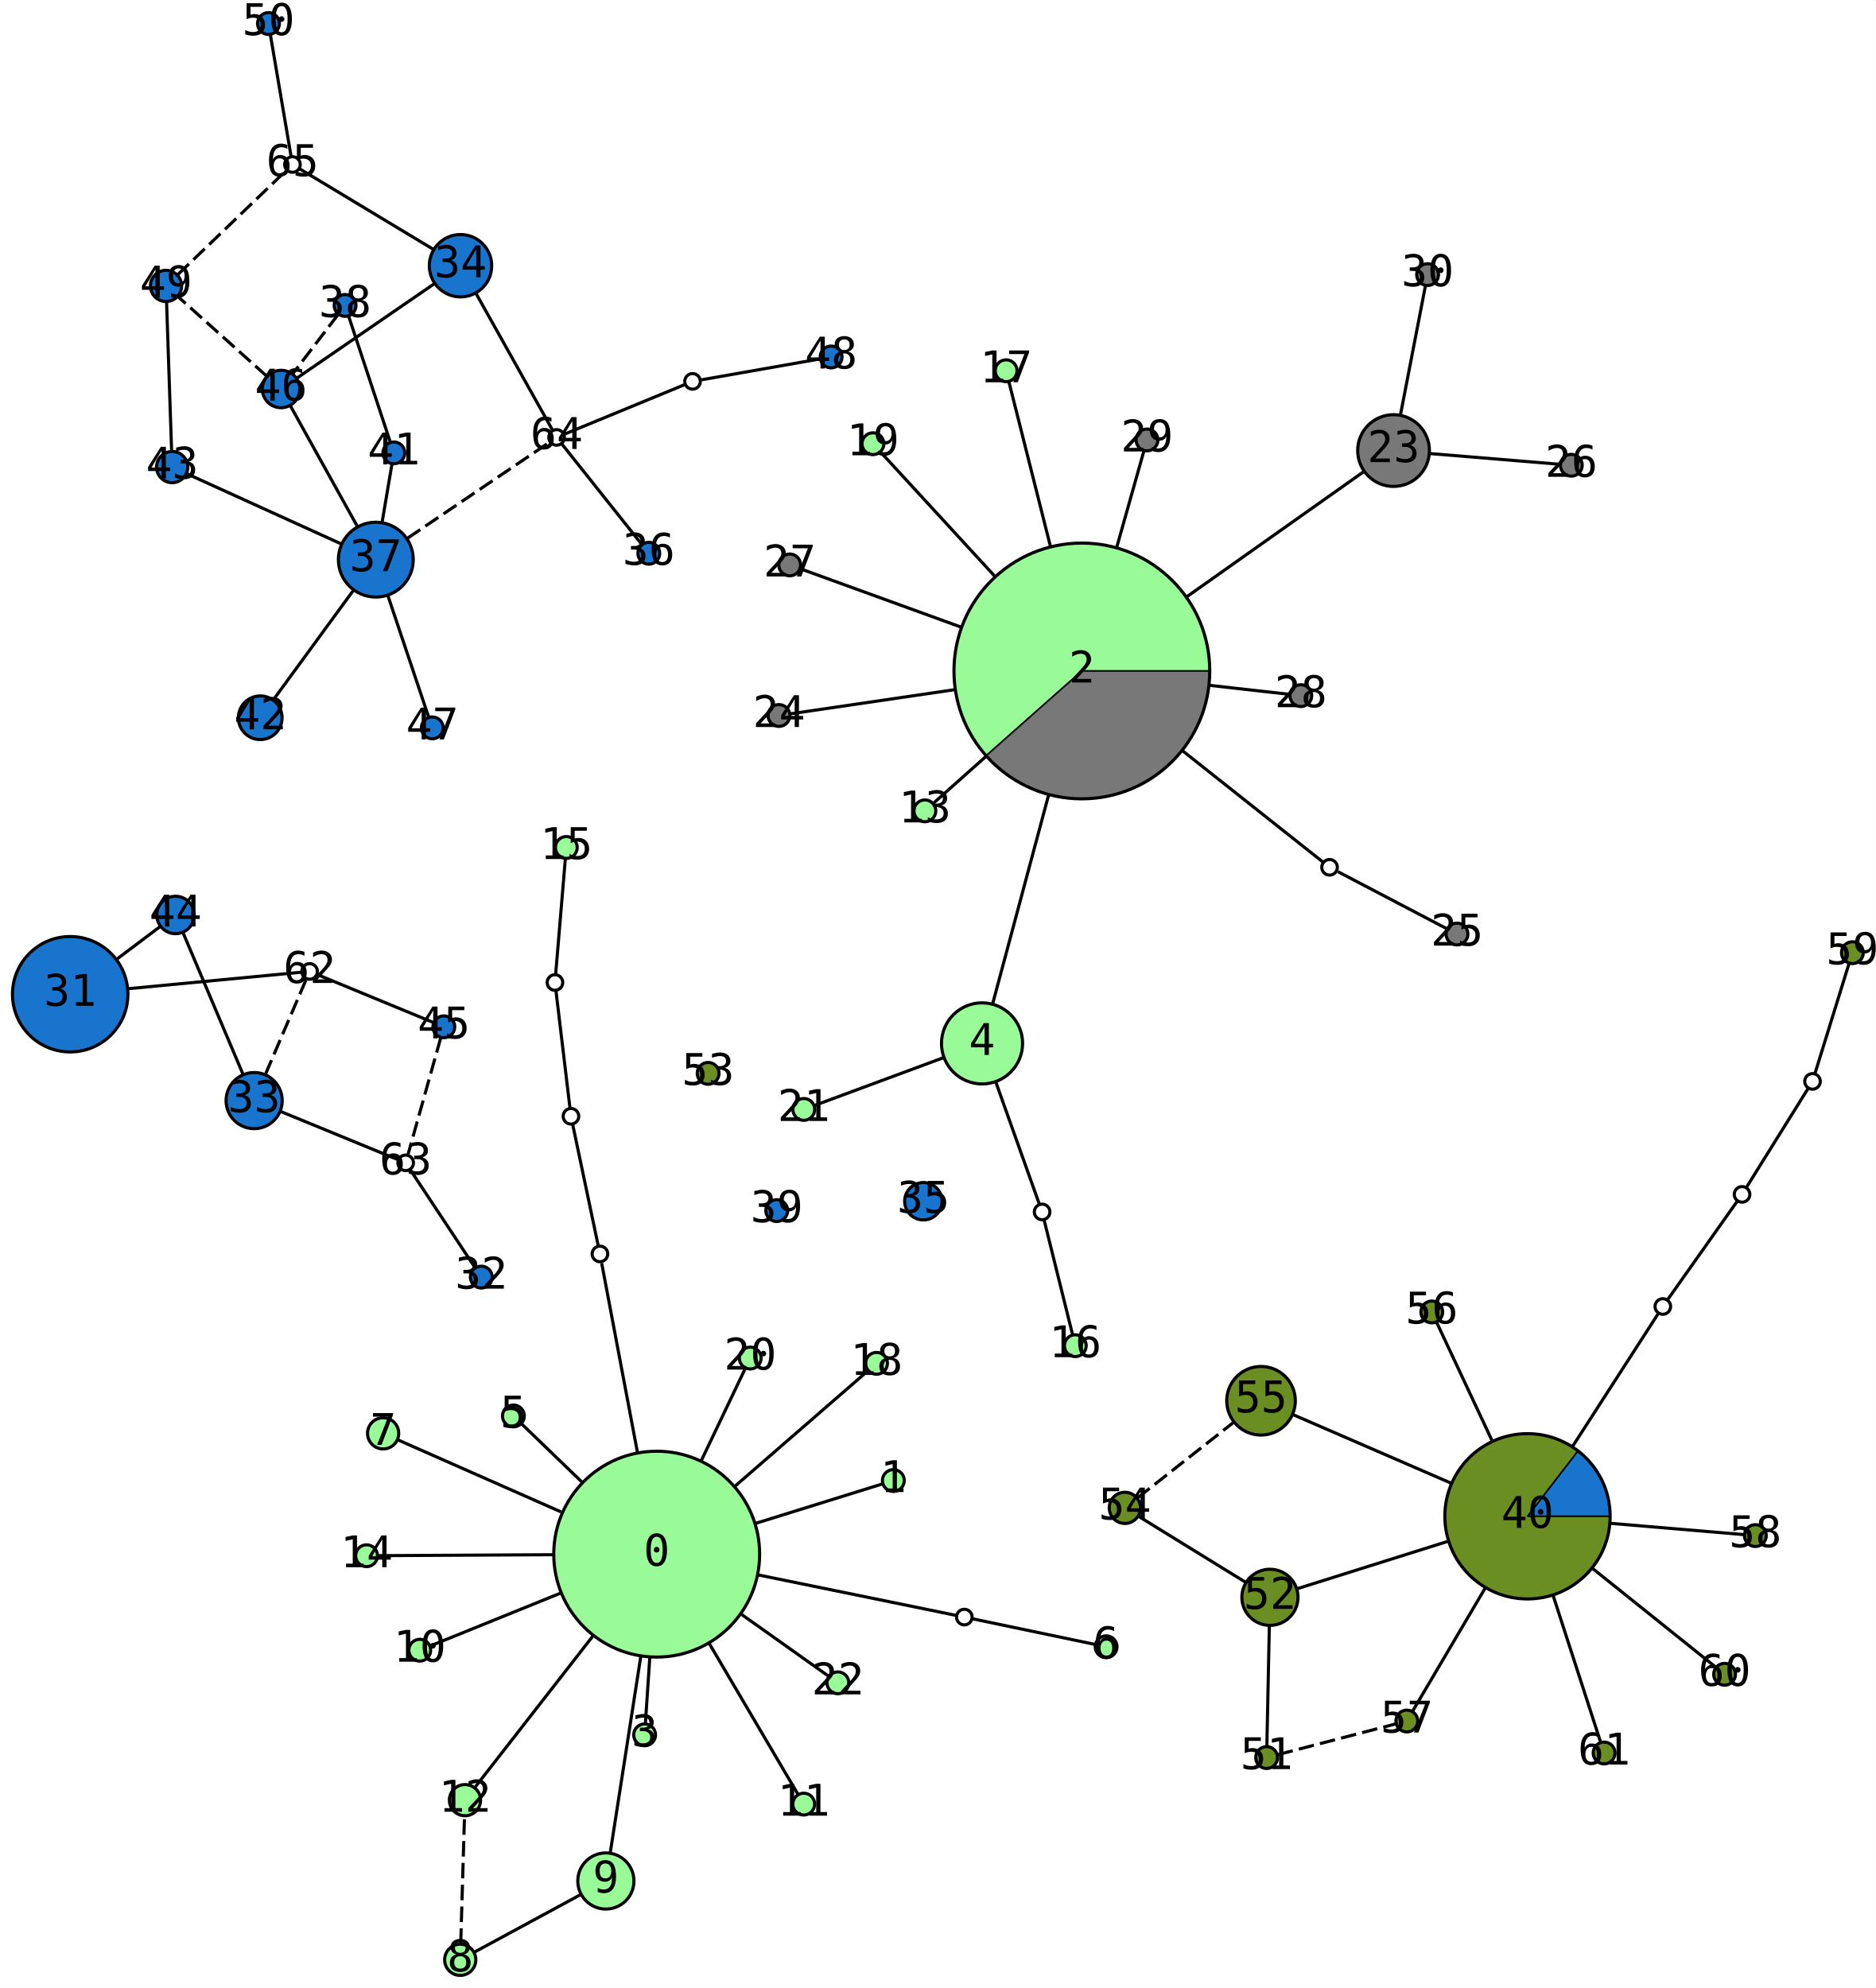
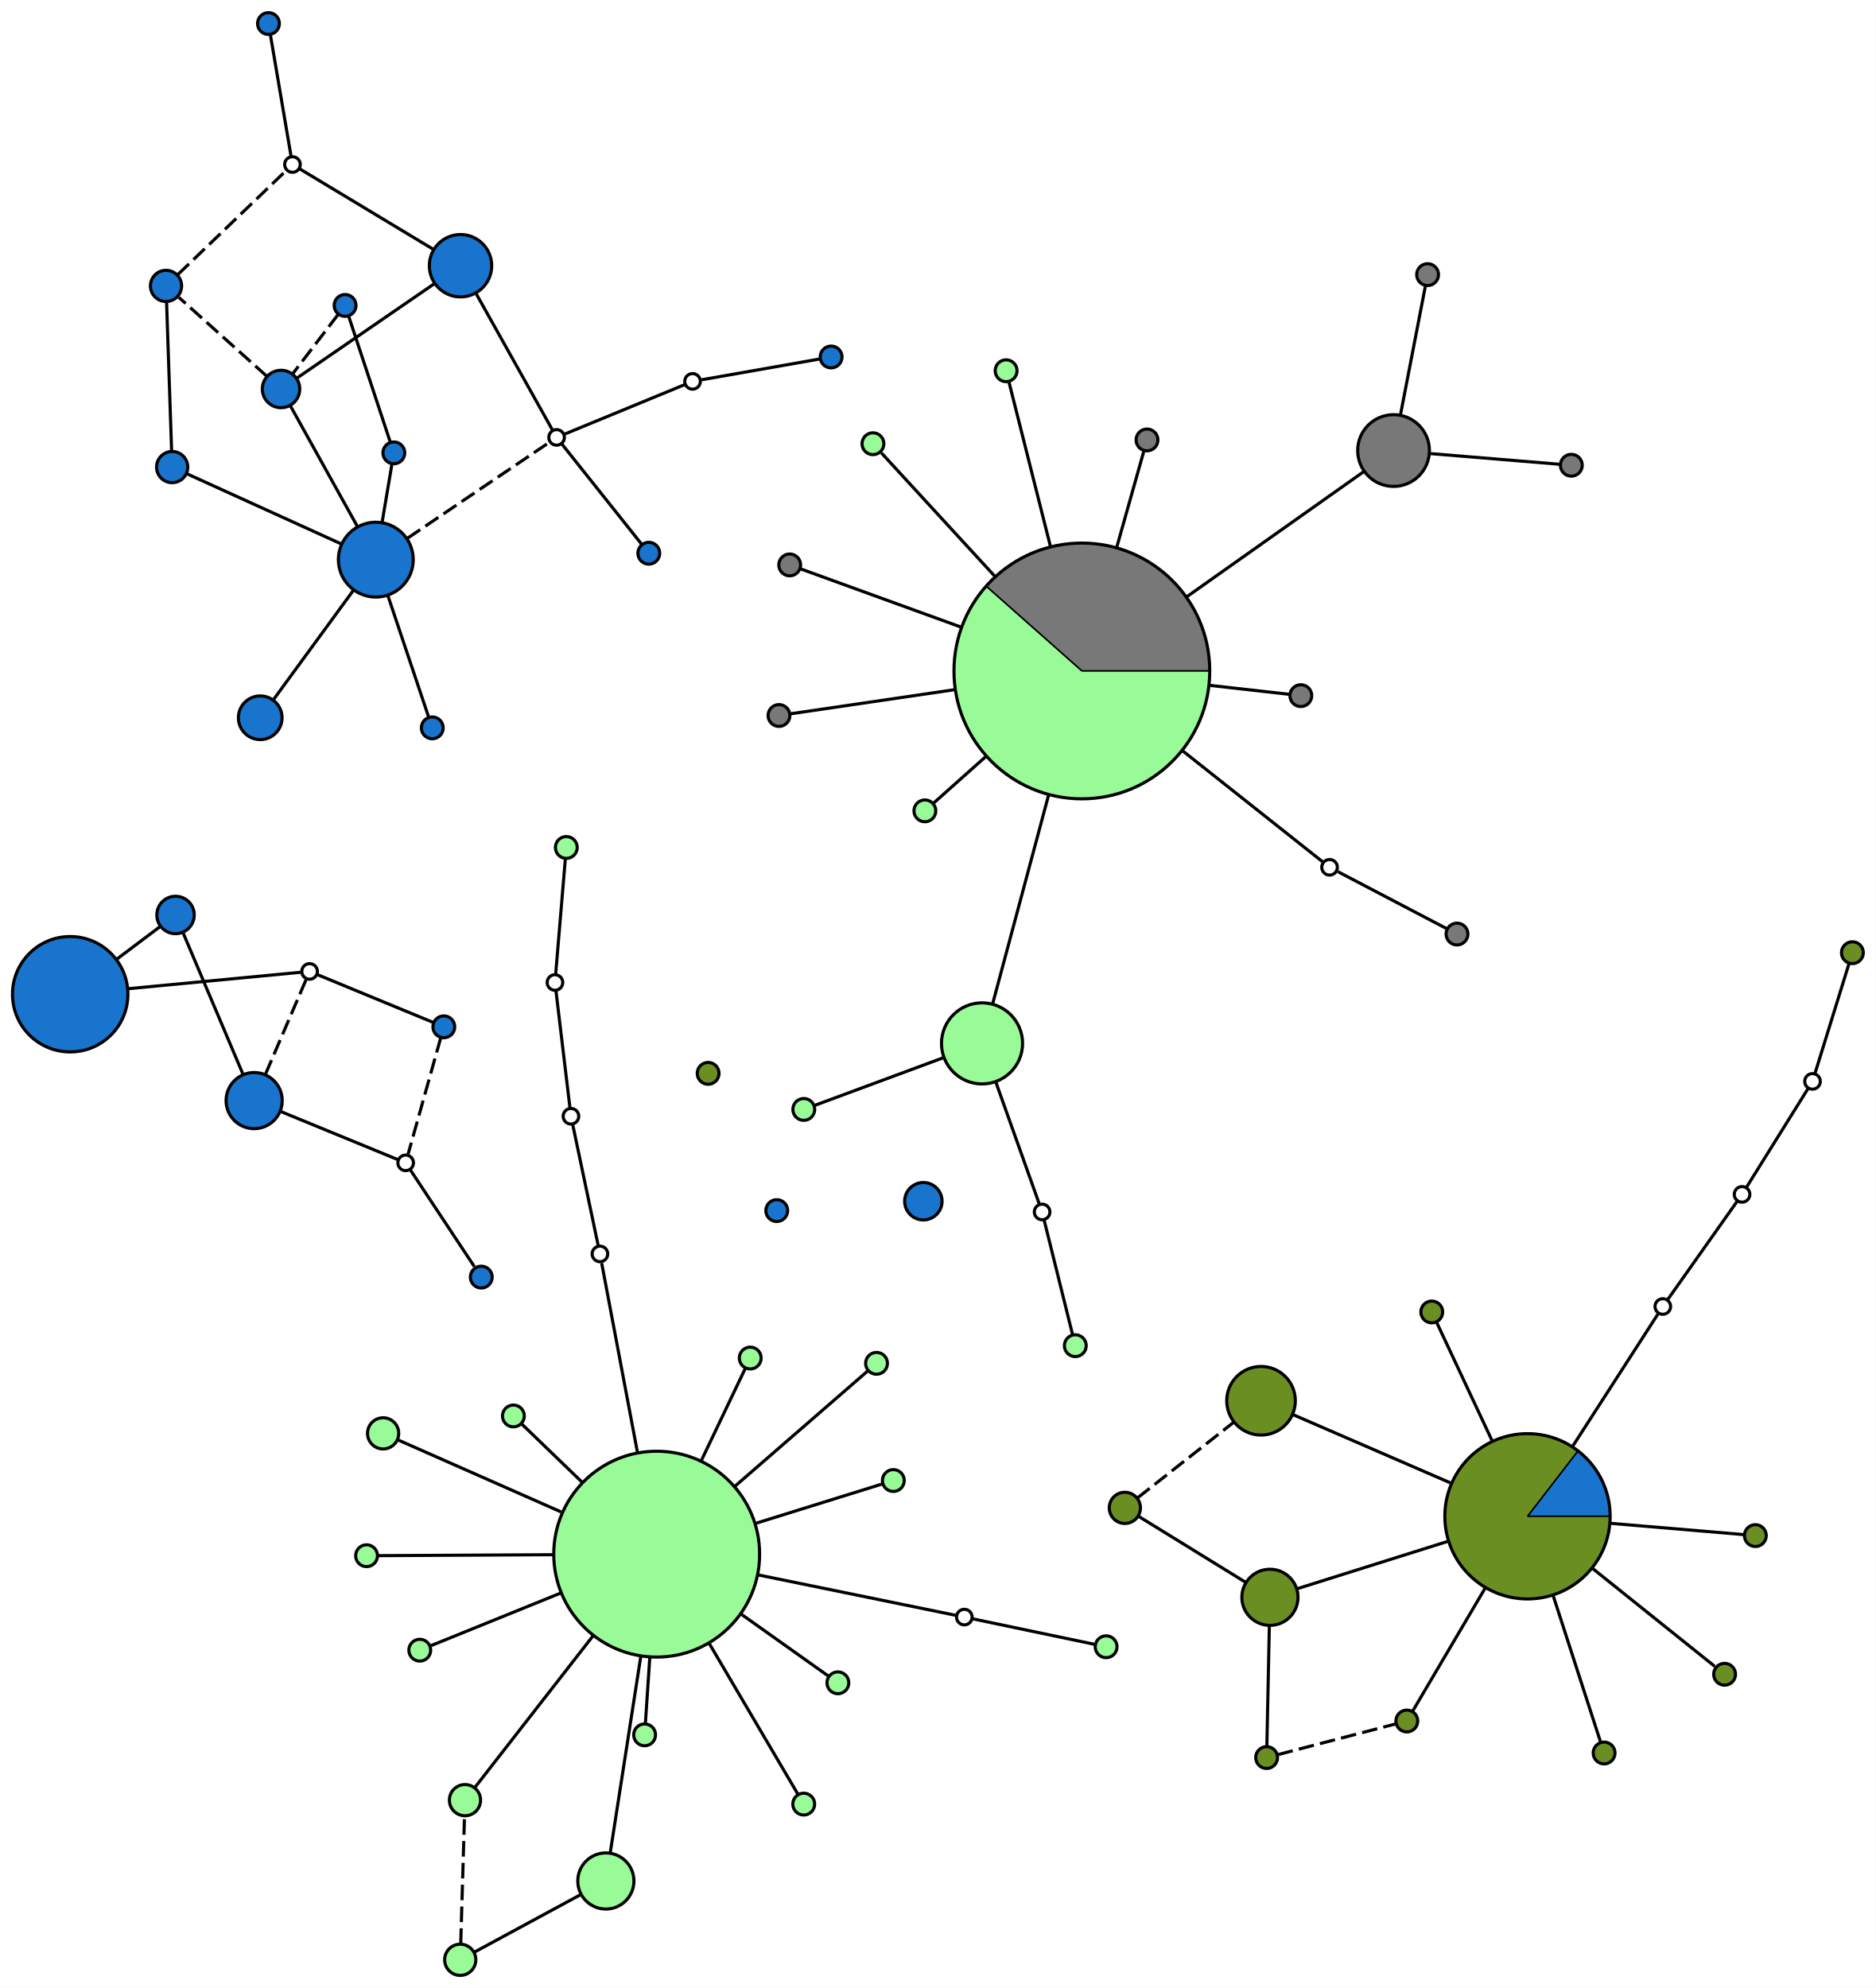
<svg xmlns="http://www.w3.org/2000/svg" width="601pt" height="637pt" viewBox="0.00 0.00 601.36 637.29">
  <g id="graph0" class="graph" transform="scale(1 1) rotate(0) translate(246.02 435.087)">
    <polygon fill="white" stroke="none" points="-246.02,202.204 -246.02,-435.087 355.345,-435.087 355.345,202.204 -246.02,202.204" />
    <g id="node1" class="node">
      <ellipse fill="palegreen" stroke="black" cx="-35.489" cy="63.151" rx="33" ry="33" />
-       <text text-anchor="middle" x="-35.489" y="66.851" font-family="monospace" font-size="14.00">0</text>
    </g>
    <g id="node2" class="node">
      <ellipse fill="palegreen" stroke="black" cx="40.378" cy="39.544" rx="3.5" ry="3.5" />
-       <text text-anchor="middle" x="40.378" y="43.244" font-family="monospace" font-size="14.00">1</text>
    </g>
    <g id="edge1" class="edge">
      <path fill="none" stroke="black" d="M-3.754,53.276C12.163,48.323 29.577,42.905 36.865,40.637" />
    </g>
    <g id="node4" class="node">
      <ellipse fill="palegreen" stroke="black" cx="-39.358" cy="121.086" rx="3.5" ry="3.5" />
-       <text text-anchor="middle" x="-39.358" y="124.786" font-family="monospace" font-size="14.00">3</text>
    </g>
    <g id="edge2" class="edge">
      <path fill="none" stroke="black" d="M-37.695,96.18C-38.265,104.718 -38.803,112.776 -39.105,117.307" />
    </g>
    <g id="node6" class="node">
      <ellipse fill="palegreen" stroke="black" cx="-81.429" cy="18.841" rx="3.5" ry="3.5" />
-       <text text-anchor="middle" x="-81.429" y="22.541" font-family="monospace" font-size="14.00">5</text>
    </g>
    <g id="edge3" class="edge">
      <path fill="none" stroke="black" d="M-59.267,40.217C-67.148,32.615 -74.903,25.136 -78.813,21.365" />
    </g>
    <g id="node8" class="node">
      <ellipse fill="palegreen" stroke="black" cx="-123.195" cy="24.421" rx="5" ry="5" />
-       <text text-anchor="middle" x="-123.195" y="28.121" font-family="monospace" font-size="14.00">7</text>
    </g>
    <g id="edge6" class="edge">
      <path fill="none" stroke="black" d="M-66.164,49.605C-85.528,41.054 -108.671,30.834 -118.456,26.514" />
    </g>
    <g id="node10" class="node">
      <ellipse fill="palegreen" stroke="black" cx="-51.788" cy="167.938" rx="9" ry="9" />
-       <text text-anchor="middle" x="-51.788" y="171.638" font-family="monospace" font-size="14.00">9</text>
    </g>
    <g id="edge7" class="edge">
      <path fill="none" stroke="black" d="M-40.602,96.019C-44,117.866 -48.22,144.999 -50.376,158.86" />
    </g>
    <g id="node11" class="node">
      <ellipse fill="palegreen" stroke="black" cx="-111.445" cy="93.94" rx="3.5" ry="3.5" />
-       <text text-anchor="middle" x="-111.445" y="97.64" font-family="monospace" font-size="14.00">10</text>
    </g>
    <g id="edge8" class="edge">
      <path fill="none" stroke="black" d="M-66.383,75.674C-82.484,82.2 -100.345,89.44 -107.833,92.475" />
    </g>
    <g id="node12" class="node">
      <ellipse fill="palegreen" stroke="black" cx="11.649" cy="143.286" rx="3.5" ry="3.5" />
-       <text text-anchor="middle" x="11.649" y="146.986" font-family="monospace" font-size="14.00">11</text>
    </g>
    <g id="edge9" class="edge">
      <path fill="none" stroke="black" d="M-18.737,91.629C-7.941,109.984 4.944,131.888 9.733,140.03" />
    </g>
    <g id="node13" class="node">
      <ellipse fill="palegreen" stroke="black" cx="-96.951" cy="142.024" rx="5" ry="5" />
-       <text text-anchor="middle" x="-96.951" y="145.724" font-family="monospace" font-size="14.00">12</text>
    </g>
    <g id="edge10" class="edge">
      <path fill="none" stroke="black" d="M-55.955,89.415C-69.784,107.161 -86.746,128.927 -93.721,137.879" />
    </g>
    <g id="node15" class="node">
      <ellipse fill="palegreen" stroke="black" cx="-128.5" cy="63.652" rx="3.5" ry="3.5" />
-       <text text-anchor="middle" x="-128.5" y="67.352" font-family="monospace" font-size="14.00">14</text>
    </g>
    <g id="edge11" class="edge">
      <path fill="none" stroke="black" d="M-68.543,63.329C-90.055,63.445 -115.77,63.583 -124.993,63.633" />
    </g>
    <g id="node19" class="node">
      <ellipse fill="palegreen" stroke="black" cx="34.99" cy="1.971" rx="3.5" ry="3.5" />
-       <text text-anchor="middle" x="34.99" y="5.671" font-family="monospace" font-size="14.00">18</text>
    </g>
    <g id="edge16" class="edge">
      <path fill="none" stroke="black" d="M-10.442,41.409C5.701,27.396 24.966,10.673 32.126,4.457" />
    </g>
    <g id="node21" class="node">
      <ellipse fill="palegreen" stroke="black" cx="-5.501" cy="0.274" rx="3.5" ry="3.5" />
-       <text text-anchor="middle" x="-5.501" y="3.974" font-family="monospace" font-size="14.00">20</text>
    </g>
    <g id="edge17" class="edge">
      <path fill="none" stroke="black" d="M-21.198,33.186C-15.525,21.293 -9.719,9.118 -7.034,3.489" />
    </g>
    <g id="node23" class="node">
      <ellipse fill="palegreen" stroke="black" cx="22.598" cy="104.4" rx="3.5" ry="3.5" />
-       <text text-anchor="middle" x="22.598" y="108.1" font-family="monospace" font-size="14.00">22</text>
    </g>
    <g id="edge18" class="edge">
      <path fill="none" stroke="black" d="M-8.486,82.326C2.654,90.237 14.196,98.433 19.541,102.229" />
    </g>
    <g id="node67" class="node">
      <ellipse fill="white" stroke="black" cx="63.137" cy="83.327" rx="2.5" ry="2.5" />
    </g>
    <g id="edge4" class="edge">
      <path fill="none" stroke="black" d="M-2.922,69.813C21.317,74.772 51.681,80.983 60.578,82.803" />
    </g>
    <g id="node68" class="node">
      <ellipse fill="white" stroke="black" cx="-53.682" cy="-33.107" rx="2.5" ry="2.5" />
    </g>
    <g id="edge12" class="edge">
      <path fill="none" stroke="black" d="M-41.648,30.562C-46.019,7.437 -51.403,-21.051 -53.125,-30.161" />
    </g>
    <g id="node3" class="node">
-       <path fill="palegreen" stroke="black" stroke-width="0.5" d="M100.817,-220.015C100.817,-220.015 141.817,-220.015 141.817,-220.015 141.817,-221.666 141.718,-223.317 141.518,-224.957 141.319,-226.596 141.021,-228.223 140.626,-229.826 140.231,-231.43 139.739,-233.009 139.153,-234.553 138.567,-236.098 137.889,-237.606 137.121,-239.068 136.353,-240.531 135.498,-241.946 134.56,-243.305 133.621,-244.665 132.602,-245.966 131.506,-247.203 130.411,-248.439 129.242,-249.608 128.005,-250.703 126.769,-251.799 125.467,-252.819 124.108,-253.757 122.749,-254.695 121.334,-255.551 119.871,-256.318 118.408,-257.086 116.901,-257.764 115.356,-258.35 113.812,-258.936 112.233,-259.428 110.629,-259.823 109.025,-260.218 107.399,-260.516 105.759,-260.716 104.12,-260.915 102.469,-261.015 100.817,-261.015 99.165,-261.015 97.515,-260.915 95.875,-260.716 94.236,-260.516 92.609,-260.218 91.005,-259.823 89.402,-259.428 87.823,-258.936 86.278,-258.35 84.734,-257.764 83.226,-257.086 81.764,-256.318 80.301,-255.551 78.886,-254.695 77.527,-253.757 76.167,-252.819 74.866,-251.799 73.629,-250.703 72.393,-249.608 71.224,-248.439 70.128,-247.203 69.033,-245.966 68.013,-244.665 67.075,-243.305 66.137,-241.946 65.281,-240.531 64.514,-239.068 63.746,-237.606 63.067,-236.098 62.482,-234.553 61.896,-233.009 61.404,-231.43 61.009,-229.826 60.613,-228.223 60.315,-226.596 60.116,-224.957 59.917,-223.317 59.817,-221.666 59.817,-220.015 59.817,-218.363 59.917,-216.712 60.116,-215.073 60.315,-213.433 60.613,-211.806 61.009,-210.203 61.404,-208.599 61.896,-207.02 62.482,-205.476 63.067,-203.931 63.746,-202.424 64.514,-200.961 65.281,-199.498 66.137,-198.083 67.075,-196.724 68.013,-195.364 69.033,-194.063 70.128,-192.827 70.128,-192.827 100.817,-220.015 100.817,-220.015" />
-       <path fill="#787878" stroke="black" stroke-width="0.5" d="M100.817,-220.015C100.817,-220.015 70.128,-192.827 70.128,-192.827 70.813,-192.054 71.526,-191.307 72.267,-190.589 73.008,-189.87 73.776,-189.179 74.569,-188.518 75.362,-187.858 76.179,-187.227 77.02,-186.628 77.86,-186.029 78.723,-185.462 79.606,-184.928 80.49,-184.393 81.393,-183.893 82.314,-183.427 83.235,-182.961 84.174,-182.53 85.127,-182.135 86.081,-181.74 87.049,-181.382 88.03,-181.06 89.011,-180.738 90.003,-180.453 91.005,-180.206 92.008,-179.959 93.019,-179.75 94.037,-179.579 95.055,-179.408 96.079,-179.276 97.107,-179.183 98.135,-179.089 99.166,-179.035 100.198,-179.019 101.23,-179.004 102.263,-179.027 103.293,-179.089 104.323,-179.152 105.351,-179.253 106.374,-179.393 107.396,-179.533 108.413,-179.711 109.422,-179.928 110.432,-180.144 111.432,-180.399 112.422,-180.691 113.412,-180.983 114.391,-181.313 115.356,-181.679 116.321,-182.045 117.272,-182.447 118.207,-182.885 119.142,-183.323 120.06,-183.796 120.959,-184.303 121.858,-184.81 122.737,-185.351 123.596,-185.924 124.454,-186.498 125.29,-187.103 126.103,-187.74 126.915,-188.377 127.704,-189.044 128.466,-189.74 129.228,-190.436 129.964,-191.16 130.671,-191.912 131.379,-192.664 132.058,-193.442 132.706,-194.244 133.355,-195.047 133.973,-195.874 134.56,-196.724 135.146,-197.573 135.7,-198.445 136.221,-199.336 136.741,-200.227 137.228,-201.138 137.68,-202.066 138.132,-202.994 138.548,-203.939 138.929,-204.898 139.31,-205.858 139.654,-206.831 139.961,-207.817 140.268,-208.802 140.538,-209.799 140.77,-210.805 141.001,-211.811 141.195,-212.825 141.351,-213.845 141.506,-214.866 141.623,-215.892 141.7,-216.921 141.778,-217.95 141.817,-218.982 141.817,-220.015 141.817,-220.015 100.817,-220.015 100.817,-220.015" />
+       <path fill="#787878" stroke="black" stroke-width="0.5" d="M100.817,-220.015C100.817,-220.015 141.817,-220.015 141.817,-220.015 141.817,-221.047 141.778,-222.079 141.7,-223.108 141.623,-224.137 141.506,-225.163 141.351,-226.184 141.195,-227.204 141.001,-228.218 140.77,-229.224 140.538,-230.23 140.268,-231.227 139.961,-232.212 139.654,-233.198 139.31,-234.171 138.929,-235.131 138.548,-236.09 138.132,-237.035 137.68,-237.963 137.228,-238.891 136.741,-239.802 136.221,-240.693 135.7,-241.584 135.146,-242.456 134.56,-243.305 133.973,-244.155 133.355,-244.982 132.706,-245.785 132.058,-246.587 131.379,-247.365 130.671,-248.117 129.964,-248.869 129.228,-249.593 128.466,-250.289 127.704,-250.985 126.915,-251.652 126.103,-252.289 125.29,-252.926 124.454,-253.531 123.596,-254.105 122.737,-254.678 121.858,-255.219 120.959,-255.726 120.06,-256.233 119.142,-256.706 118.207,-257.144 117.272,-257.582 116.321,-257.984 115.356,-258.35 114.391,-258.716 113.412,-259.046 112.422,-259.338 111.432,-259.63 110.432,-259.885 109.422,-260.101 108.413,-260.318 107.396,-260.496 106.374,-260.636 105.351,-260.776 104.323,-260.877 103.293,-260.94 102.263,-261.002 101.23,-261.025 100.198,-261.01 99.166,-260.994 98.135,-260.94 97.107,-260.846 96.079,-260.753 95.055,-260.621 94.037,-260.45 93.019,-260.279 92.008,-260.07 91.005,-259.823 90.003,-259.576 89.011,-259.291 88.03,-258.969 87.049,-258.647 86.081,-258.289 85.127,-257.894 84.174,-257.499 83.235,-257.068 82.314,-256.602 81.393,-256.136 80.49,-255.636 79.606,-255.102 78.723,-254.568 77.86,-254 77.02,-253.401 76.179,-252.802 75.362,-252.171 74.569,-251.511 73.776,-250.85 73.008,-250.159 72.267,-249.44 71.526,-248.722 70.813,-247.975 70.128,-247.203 70.128,-247.203 100.817,-220.015 100.817,-220.015" />
+       <path fill="palegreen" stroke="black" stroke-width="0.5" d="M100.817,-220.015C100.817,-220.015 70.128,-247.203 70.128,-247.203 69.033,-245.966 68.013,-244.665 67.075,-243.305 66.137,-241.946 65.281,-240.531 64.514,-239.068 63.746,-237.606 63.067,-236.098 62.482,-234.553 61.896,-233.009 61.404,-231.43 61.009,-229.826 60.613,-228.223 60.315,-226.596 60.116,-224.957 59.917,-223.317 59.817,-221.666 59.817,-220.015 59.817,-218.363 59.917,-216.712 60.116,-215.073 60.315,-213.433 60.613,-211.806 61.009,-210.203 61.404,-208.599 61.896,-207.02 62.482,-205.476 63.067,-203.931 63.746,-202.424 64.514,-200.961 65.281,-199.498 66.137,-198.083 67.075,-196.724 68.013,-195.364 69.033,-194.063 70.128,-192.827 71.224,-191.59 72.393,-190.421 73.629,-189.326 74.866,-188.23 76.167,-187.211 77.527,-186.272 78.886,-185.334 80.301,-184.478 81.764,-183.711 83.226,-182.943 84.734,-182.265 86.279,-181.679 87.823,-181.093 89.402,-180.601 91.005,-180.206 92.609,-179.811 94.236,-179.513 95.875,-179.313 97.515,-179.114 99.165,-179.015 100.817,-179.015 102.469,-179.015 104.12,-179.114 105.759,-179.313 107.399,-179.513 109.025,-179.811 110.629,-180.206 112.233,-180.601 113.812,-181.093 115.356,-181.679 116.901,-182.265 118.408,-182.943 119.871,-183.711 121.334,-184.478 122.749,-185.334 124.108,-186.272 125.467,-187.211 126.769,-188.23 128.005,-189.326 129.242,-190.421 130.411,-191.59 131.506,-192.827 132.602,-194.063 133.621,-195.364 134.56,-196.724 135.498,-198.083 136.353,-199.498 137.121,-200.961 137.889,-202.424 138.567,-203.931 139.153,-205.476 139.739,-207.02 140.231,-208.599 140.626,-210.203 141.021,-211.806 141.319,-213.433 141.518,-215.073 141.718,-216.712 141.817,-218.363 141.817,-220.015 141.817,-220.015 100.817,-220.015 100.817,-220.015" />
      <ellipse fill="none" stroke="black" cx="100.817" cy="-220.015" rx="41" ry="41" />
-       <text text-anchor="middle" x="100.817" y="-216.315" font-family="monospace" font-size="14.00">2</text>
    </g>
    <g id="node5" class="node">
      <ellipse fill="palegreen" stroke="black" cx="68.816" cy="-100.608" rx="13" ry="13" />
-       <text text-anchor="middle" x="68.816" y="-96.908" font-family="monospace" font-size="14.00">4</text>
    </g>
    <g id="edge19" class="edge">
      <path fill="none" stroke="black" d="M90.161,-180.254C83.907,-156.916 76.421,-128.985 72.182,-113.168" />
    </g>
    <g id="node14" class="node">
      <ellipse fill="palegreen" stroke="black" cx="50.49" cy="-175.163" rx="3.5" ry="3.5" />
-       <text text-anchor="middle" x="50.49" y="-171.463" font-family="monospace" font-size="14.00">13</text>
    </g>
    <g id="edge20" class="edge">
      <path fill="none" stroke="black" d="M70.092,-192.632C63.216,-186.504 56.923,-180.896 53.409,-177.764" />
    </g>
    <g id="node18" class="node">
      <ellipse fill="palegreen" stroke="black" cx="76.535" cy="-316.264" rx="3.5" ry="3.5" />
-       <text text-anchor="middle" x="76.535" y="-312.564" font-family="monospace" font-size="14.00">17</text>
    </g>
    <g id="edge21" class="edge">
      <path fill="none" stroke="black" d="M90.73,-259.997C85.414,-281.07 79.556,-304.288 77.396,-312.851" />
    </g>
    <g id="node20" class="node">
      <ellipse fill="palegreen" stroke="black" cx="33.841" cy="-292.868" rx="3.5" ry="3.5" />
-       <text text-anchor="middle" x="33.841" y="-289.168" font-family="monospace" font-size="14.00">19</text>
    </g>
    <g id="edge22" class="edge">
      <path fill="none" stroke="black" d="M72.802,-250.489C58.463,-266.085 42.749,-283.178 36.56,-289.91" />
    </g>
    <g id="node24" class="node">
      <ellipse fill="#787878" stroke="black" cx="200.744" cy="-290.679" rx="11.5" ry="11.5" />
-       <text text-anchor="middle" x="200.744" y="-286.979" font-family="monospace" font-size="14.00">23</text>
    </g>
    <g id="edge23" class="edge">
      <path fill="none" stroke="black" d="M134.37,-243.741C154.327,-257.855 178.216,-274.747 191.197,-283.927" />
    </g>
    <g id="node25" class="node">
      <ellipse fill="#787878" stroke="black" cx="3.716" cy="-205.735" rx="3.5" ry="3.5" />
-       <text text-anchor="middle" x="3.716" y="-202.035" font-family="monospace" font-size="14.00">24</text>
    </g>
    <g id="edge24" class="edge">
      <path fill="none" stroke="black" d="M60.2,-214.041C39.205,-210.954 16.175,-207.567 7.393,-206.275" />
    </g>
    <g id="node28" class="node">
      <ellipse fill="#787878" stroke="black" cx="7.153" cy="-254.012" rx="3.5" ry="3.5" />
-       <text text-anchor="middle" x="7.153" y="-250.312" font-family="monospace" font-size="14.00">27</text>
    </g>
    <g id="edge27" class="edge">
      <path fill="none" stroke="black" d="M62.18,-234.039C41.62,-241.502 18.885,-249.754 10.497,-252.799" />
    </g>
    <g id="node29" class="node">
      <ellipse fill="#787878" stroke="black" cx="171.02" cy="-212.101" rx="3.5" ry="3.5" />
-       <text text-anchor="middle" x="171.02" y="-208.401" font-family="monospace" font-size="14.00">28</text>
    </g>
    <g id="edge28" class="edge">
      <path fill="none" stroke="black" d="M141.654,-215.411C152.272,-214.215 162.17,-213.099 167.32,-212.518" />
    </g>
    <g id="node30" class="node">
      <ellipse fill="#787878" stroke="black" cx="121.7" cy="-294.083" rx="3.5" ry="3.5" />
-       <text text-anchor="middle" x="121.7" y="-290.383" font-family="monospace" font-size="14.00">29</text>
    </g>
    <g id="edge29" class="edge">
      <path fill="none" stroke="black" d="M111.992,-259.651C115.561,-272.308 119.014,-284.558 120.675,-290.447" />
    </g>
    <g id="node71" class="node">
      <ellipse fill="white" stroke="black" cx="180.231" cy="-157.063" rx="2.5" ry="2.5" />
    </g>
    <g id="edge25" class="edge">
      <path fill="none" stroke="black" d="M133.118,-194.41C151.325,-179.977 171.686,-163.837 178.147,-158.715" />
    </g>
    <g id="node22" class="node">
      <ellipse fill="palegreen" stroke="black" cx="11.669" cy="-79.436" rx="3.5" ry="3.5" />
-       <text text-anchor="middle" x="11.669" y="-75.736" font-family="monospace" font-size="14.00">21</text>
    </g>
    <g id="edge32" class="edge">
      <path fill="none" stroke="black" d="M56.416,-96.014C43.285,-91.149 23.36,-83.767 15.271,-80.77" />
    </g>
    <g id="node72" class="node">
      <ellipse fill="white" stroke="black" cx="88.075" cy="-46.566" rx="2.5" ry="2.5" />
    </g>
    <g id="edge30" class="edge">
      <path fill="none" stroke="black" d="M73.186,-88.345C77.803,-75.39 84.747,-55.906 87.188,-49.055" />
    </g>
    <g id="node7" class="node">
      <ellipse fill="palegreen" stroke="black" cx="108.598" cy="92.841" rx="3.5" ry="3.5" />
-       <text text-anchor="middle" x="108.598" y="96.541" font-family="monospace" font-size="14.00">6</text>
    </g>
    <g id="node9" class="node">
      <ellipse fill="palegreen" stroke="black" cx="-98.47" cy="193.204" rx="5" ry="5" />
-       <text text-anchor="middle" x="-98.47" y="196.904" font-family="monospace" font-size="14.00">8</text>
    </g>
    <g id="edge33" class="edge">
      <path fill="none" stroke="black" d="M-93.824,190.689C-85.89,186.395 -69.642,177.601 -59.833,172.292" />
    </g>
    <g id="edge69" class="edge">
      <path fill="none" stroke="black" stroke-dasharray="5,2" d="M-98.319,188.109C-98.028,178.299 -97.393,156.892 -97.102,147.098" />
    </g>
    <g id="node16" class="node">
      <ellipse fill="palegreen" stroke="black" cx="-64.465" cy="-163.422" rx="3.5" ry="3.5" />
-       <text text-anchor="middle" x="-64.465" y="-159.722" font-family="monospace" font-size="14.00">15</text>
    </g>
    <g id="node17" class="node">
      <ellipse fill="palegreen" stroke="black" cx="98.715" cy="-3.69" rx="3.5" ry="3.5" />
-       <text text-anchor="middle" x="98.715" y="0.01" font-family="monospace" font-size="14.00">16</text>
    </g>
    <g id="node27" class="node">
      <ellipse fill="#787878" stroke="black" cx="257.735" cy="-285.969" rx="3.5" ry="3.5" />
-       <text text-anchor="middle" x="257.735" y="-282.269" font-family="monospace" font-size="14.00">26</text>
    </g>
    <g id="edge34" class="edge">
      <path fill="none" stroke="black" d="M212.277,-289.725C225.287,-288.65 245.714,-286.962 254.029,-286.275" />
    </g>
    <g id="node31" class="node">
      <ellipse fill="#787878" stroke="black" cx="211.66" cy="-347.084" rx="3.5" ry="3.5" />
-       <text text-anchor="middle" x="211.66" y="-343.384" font-family="monospace" font-size="14.00">30</text>
    </g>
    <g id="edge35" class="edge">
      <path fill="none" stroke="black" d="M202.953,-302.093C205.445,-314.969 209.358,-335.187 210.95,-343.415" />
    </g>
    <g id="node26" class="node">
      <ellipse fill="#787878" stroke="black" cx="221.081" cy="-135.665" rx="3.5" ry="3.5" />
-       <text text-anchor="middle" x="221.081" y="-131.965" font-family="monospace" font-size="14.00">25</text>
    </g>
    <g id="node32" class="node">
      <ellipse fill="#1874cd" stroke="black" cx="-223.52" cy="-116.368" rx="18.5" ry="18.5" />
-       <text text-anchor="middle" x="-223.52" y="-112.668" font-family="monospace" font-size="14.00">31</text>
    </g>
    <g id="node45" class="node">
      <ellipse fill="#1874cd" stroke="black" cx="-189.747" cy="-141.778" rx="6" ry="6" />
-       <text text-anchor="middle" x="-189.747" y="-138.078" font-family="monospace" font-size="14.00">44</text>
    </g>
    <g id="edge36" class="edge">
      <path fill="none" stroke="black" d="M-208.608,-127.587C-203.661,-131.31 -198.483,-135.205 -194.808,-137.97" />
    </g>
    <g id="node63" class="node">
      <ellipse fill="white" stroke="black" cx="-146.767" cy="-123.682" rx="2.5" ry="2.5" />
-       <text text-anchor="middle" x="-146.767" y="-119.982" font-family="monospace" font-size="14.00">62</text>
    </g>
    <g id="edge37" class="edge">
      <path fill="none" stroke="black" d="M-204.94,-118.138C-186.129,-119.931 -158.579,-122.556 -149.665,-123.406" />
    </g>
    <g id="node33" class="node">
      <ellipse fill="#1874cd" stroke="black" cx="-91.725" cy="-25.678" rx="3.5" ry="3.5" />
-       <text text-anchor="middle" x="-91.725" y="-21.978" font-family="monospace" font-size="14.00">32</text>
    </g>
    <g id="node64" class="node">
      <ellipse fill="white" stroke="black" cx="-115.967" cy="-62.31" rx="2.5" ry="2.5" />
-       <text text-anchor="middle" x="-115.967" y="-58.61" font-family="monospace" font-size="14.00">63</text>
    </g>
    <g id="edge38" class="edge">
      <path fill="none" stroke="black" d="M-93.962,-29.059C-98.838,-36.427 -110.317,-53.773 -114.45,-60.018" />
    </g>
    <g id="node34" class="node">
      <ellipse fill="#1874cd" stroke="black" cx="-164.542" cy="-82.266" rx="9" ry="9" />
-       <text text-anchor="middle" x="-164.542" y="-78.566" font-family="monospace" font-size="14.00">33</text>
    </g>
    <g id="edge39" class="edge">
      <path fill="none" stroke="black" d="M-168.153,-90.792C-173.38,-103.134 -182.913,-125.643 -187.353,-136.126" />
    </g>
    <g id="edge70" class="edge">
      <path fill="none" stroke="black" stroke-dasharray="5,2" d="M-160.945,-90.647C-156.806,-100.291 -150.26,-115.542 -147.772,-121.34" />
    </g>
    <g id="edge40" class="edge">
      <path fill="none" stroke="black" d="M-156.081,-78.79C-144.773,-74.144 -125.359,-66.168 -118.476,-63.341" />
    </g>
    <g id="node35" class="node">
      <ellipse fill="#1874cd" stroke="black" cx="-98.383" cy="-349.94" rx="10" ry="10" />
-       <text text-anchor="middle" x="-98.383" y="-346.24" font-family="monospace" font-size="14.00">34</text>
    </g>
    <g id="node47" class="node">
      <ellipse fill="#1874cd" stroke="black" cx="-155.921" cy="-310.414" rx="6" ry="6" />
-       <text text-anchor="middle" x="-155.921" y="-306.714" font-family="monospace" font-size="14.00">46</text>
    </g>
    <g id="edge41" class="edge">
      <path fill="none" stroke="black" d="M-106.873,-344.108C-119.002,-335.776 -140.915,-320.722 -150.818,-313.919" />
    </g>
    <g id="node65" class="node">
      <ellipse fill="white" stroke="black" cx="-67.577" cy="-294.893" rx="2.5" ry="2.5" />
-       <text text-anchor="middle" x="-67.577" y="-291.193" font-family="monospace" font-size="14.00">64</text>
    </g>
    <g id="edge42" class="edge">
      <path fill="none" stroke="black" d="M-93.296,-340.85C-86.05,-327.903 -73.167,-304.883 -68.953,-297.352" />
    </g>
    <g id="node66" class="node">
      <ellipse fill="white" stroke="black" cx="-152.257" cy="-382.392" rx="2.5" ry="2.5" />
-       <text text-anchor="middle" x="-152.257" y="-378.692" font-family="monospace" font-size="14.00">65</text>
    </g>
    <g id="edge43" class="edge">
      <path fill="none" stroke="black" d="M-107.279,-355.299C-119.951,-362.932 -142.48,-376.503 -149.85,-380.942" />
    </g>
    <g id="node36" class="node">
      <ellipse fill="#1874cd" stroke="black" cx="50" cy="-50" rx="6" ry="6" />
-       <text text-anchor="middle" x="50" y="-46.3" font-family="monospace" font-size="14.00">35</text>
    </g>
    <g id="node37" class="node">
      <ellipse fill="#1874cd" stroke="black" cx="-38.018" cy="-257.758" rx="3.5" ry="3.5" />
-       <text text-anchor="middle" x="-38.018" y="-254.058" font-family="monospace" font-size="14.00">36</text>
    </g>
    <g id="edge44" class="edge">
      <path fill="none" stroke="black" d="M-40.338,-260.672C-46.108,-267.922 -61.002,-286.633 -65.951,-292.851" />
    </g>
    <g id="node38" class="node">
      <ellipse fill="#1874cd" stroke="black" cx="-125.538" cy="-255.705" rx="12" ry="12" />
-       <text text-anchor="middle" x="-125.538" y="-252.005" font-family="monospace" font-size="14.00">37</text>
    </g>
    <g id="node42" class="node">
      <ellipse fill="#1874cd" stroke="black" cx="-119.758" cy="-289.937" rx="3.5" ry="3.5" />
-       <text text-anchor="middle" x="-119.758" y="-286.237" font-family="monospace" font-size="14.00">41</text>
    </g>
    <g id="edge45" class="edge">
      <path fill="none" stroke="black" d="M-123.517,-267.678C-122.397,-274.31 -121.085,-282.079 -120.345,-286.462" />
    </g>
    <g id="node43" class="node">
      <ellipse fill="#1874cd" stroke="black" cx="-162.592" cy="-205.009" rx="7" ry="7" />
-       <text text-anchor="middle" x="-162.592" y="-201.309" font-family="monospace" font-size="14.00">42</text>
    </g>
    <g id="edge46" class="edge">
      <path fill="none" stroke="black" d="M-132.683,-245.931C-140.337,-235.457 -152.225,-219.193 -158.458,-210.665" />
    </g>
    <g id="node44" class="node">
      <ellipse fill="#1874cd" stroke="black" cx="-190.827" cy="-285.381" rx="5" ry="5" />
-       <text text-anchor="middle" x="-190.827" y="-281.681" font-family="monospace" font-size="14.00">43</text>
    </g>
    <g id="edge47" class="edge">
      <path fill="none" stroke="black" d="M-136.613,-260.739C-151.166,-267.354 -176.069,-278.673 -186.268,-283.309" />
    </g>
    <g id="edge48" class="edge">
      <path fill="none" stroke="black" d="M-131.396,-266.254C-137.811,-277.804 -147.85,-295.882 -152.861,-304.905" />
    </g>
    <g id="node48" class="node">
      <ellipse fill="#1874cd" stroke="black" cx="-107.436" cy="-201.77" rx="3.5" ry="3.5" />
-       <text text-anchor="middle" x="-107.436" y="-198.07" font-family="monospace" font-size="14.00">47</text>
    </g>
    <g id="edge49" class="edge">
      <path fill="none" stroke="black" d="M-121.699,-244.267C-117.548,-231.898 -111.177,-212.917 -108.589,-205.205" />
    </g>
    <g id="edge71" class="edge">
      <path fill="none" stroke="black" stroke-dasharray="5,2" d="M-115.442,-262.531C-101.43,-272.005 -76.987,-288.531 -69.691,-293.464" />
    </g>
    <g id="node39" class="node">
      <ellipse fill="#1874cd" stroke="black" cx="-135.387" cy="-337.205" rx="3.5" ry="3.5" />
-       <text text-anchor="middle" x="-135.387" y="-333.505" font-family="monospace" font-size="14.00">38</text>
    </g>
    <g id="edge50" class="edge">
      <path fill="none" stroke="black" d="M-134.263,-333.806C-131.38,-325.085 -123.744,-301.993 -120.872,-293.306" />
    </g>
    <g id="edge72" class="edge">
      <path fill="none" stroke="black" stroke-dasharray="5,2" d="M-137.585,-334.338C-141.061,-329.802 -147.871,-320.916 -152.143,-315.343" />
    </g>
    <g id="node40" class="node">
      <ellipse fill="#1874cd" stroke="black" cx="3" cy="-47" rx="3.5" ry="3.5" />
-       <text text-anchor="middle" x="3" y="-43.3" font-family="monospace" font-size="14.00">39</text>
    </g>
    <g id="node41" class="node">
      <path fill="#1874cd" stroke="black" stroke-width="0.5" d="M243.684,51.015C243.684,51.015 270.184,51.015 270.184,51.015 270.184,50.005 270.126,48.997 270.011,47.994 269.896,46.991 269.724,45.996 269.495,45.013 269.267,44.03 268.982,43.06 268.643,42.11 268.304,41.159 267.91,40.228 267.465,39.322 267.02,38.417 266.523,37.537 265.977,36.688 265.431,35.839 264.838,35.022 264.199,34.24 263.56,33.459 262.877,32.714 262.153,32.011 261.429,31.307 260.665,30.646 259.866,30.029 259.866,30.029 243.684,51.015 243.684,51.015" />
      <path fill="olivedrab" stroke="black" stroke-width="0.5" d="M243.684,51.015C243.684,51.015 259.866,30.029 259.866,30.029 259.279,29.577 258.673,29.149 258.051,28.747 257.428,28.346 256.788,27.97 256.134,27.622 255.48,27.273 254.811,26.953 254.13,26.661 253.449,26.369 252.756,26.105 252.053,25.871 251.349,25.637 250.637,25.433 249.916,25.258 249.196,25.084 248.468,24.94 247.736,24.826 247.003,24.713 246.267,24.631 245.527,24.579 244.788,24.527 244.047,24.507 243.305,24.518 242.564,24.528 241.824,24.57 241.086,24.642 240.349,24.715 239.615,24.819 238.886,24.953 238.157,25.087 237.434,25.252 236.719,25.447 236.004,25.642 235.297,25.866 234.601,26.12 233.904,26.374 233.219,26.657 232.546,26.969 231.874,27.28 231.215,27.62 230.571,27.987 229.927,28.354 229.298,28.747 228.687,29.167 228.076,29.586 227.483,30.031 226.909,30.5 226.335,30.969 225.781,31.462 225.249,31.978 224.717,32.494 224.206,33.031 223.719,33.59 223.231,34.148 222.768,34.727 222.329,35.324 221.89,35.921 221.476,36.537 221.089,37.169 220.702,37.801 220.341,38.449 220.008,39.111 219.675,39.773 219.37,40.449 219.094,41.137 218.818,41.824 218.57,42.523 218.353,43.232 218.135,43.94 217.947,44.658 217.789,45.382 217.632,46.106 217.505,46.837 217.409,47.572 217.312,48.306 217.247,49.045 217.212,49.785 217.178,50.526 217.175,51.267 217.203,52.008 217.23,52.749 217.289,53.488 217.379,54.224 217.469,54.959 217.589,55.691 217.74,56.417 217.891,57.142 218.073,57.861 218.284,58.572 218.495,59.282 218.737,59.983 219.007,60.673 219.277,61.364 219.576,62.042 219.903,62.707 220.23,63.372 220.585,64.023 220.966,64.659 221.348,65.294 221.756,65.913 222.189,66.515 222.623,67.116 223.082,67.698 223.564,68.261 224.046,68.824 224.552,69.366 225.08,69.886 225.608,70.407 226.157,70.905 226.727,71.379 227.296,71.853 227.885,72.304 228.493,72.728 229.1,73.153 229.725,73.553 230.366,73.925 231.006,74.298 231.663,74.643 232.332,74.96 233.002,75.278 233.685,75.567 234.379,75.828 235.073,76.088 235.777,76.319 236.491,76.52 237.204,76.721 237.926,76.892 238.653,77.033 239.381,77.174 240.114,77.284 240.851,77.363 241.588,77.442 242.328,77.491 243.069,77.508 243.81,77.525 244.551,77.511 245.291,77.466 246.031,77.421 246.769,77.345 247.502,77.238 248.235,77.132 248.964,76.994 249.686,76.826 250.408,76.658 251.123,76.46 251.828,76.233 252.533,76.005 253.229,75.747 253.912,75.461 254.596,75.175 255.268,74.861 255.925,74.518 256.582,74.176 257.225,73.806 257.851,73.41 258.478,73.014 259.087,72.591 259.678,72.144 260.269,71.697 260.841,71.225 261.392,70.729 261.944,70.234 262.474,69.716 262.982,69.176 263.49,68.636 263.975,68.076 264.436,67.495 264.897,66.915 265.333,66.315 265.744,65.698 266.155,65.081 266.539,64.447 266.897,63.798 267.254,63.149 267.585,62.485 267.886,61.808 268.188,61.131 268.462,60.442 268.706,59.742 268.95,59.042 269.164,58.332 269.349,57.614 269.534,56.897 269.688,56.171 269.812,55.441 269.936,54.71 270.029,53.974 270.091,53.236 270.153,52.497 270.184,51.756 270.184,51.015 270.184,51.015 243.684,51.015 243.684,51.015" />
      <ellipse fill="none" stroke="black" cx="243.684" cy="51.015" rx="26.5" ry="26.5" />
-       <text text-anchor="middle" x="243.684" y="54.715" font-family="monospace" font-size="14.00">40</text>
    </g>
    <g id="node53" class="node">
      <ellipse fill="olivedrab" stroke="black" cx="161.11" cy="76.983" rx="9" ry="9" />
-       <text text-anchor="middle" x="161.11" y="80.683" font-family="monospace" font-size="14.00">52</text>
    </g>
    <g id="edge51" class="edge">
      <path fill="none" stroke="black" d="M218.01,59.089C201.534,64.27 181.169,70.675 169.813,74.246" />
    </g>
    <g id="node56" class="node">
      <ellipse fill="olivedrab" stroke="black" cx="158.258" cy="13.972" rx="11" ry="11" />
-       <text text-anchor="middle" x="158.258" y="17.672" font-family="monospace" font-size="14.00">55</text>
    </g>
    <g id="edge52" class="edge">
      <path fill="none" stroke="black" d="M218.975,40.3C202.221,33.035 180.943,23.809 168.538,18.43" />
    </g>
    <g id="node57" class="node">
      <ellipse fill="olivedrab" stroke="black" cx="212.999" cy="-14.501" rx="3.5" ry="3.5" />
-       <text text-anchor="middle" x="212.999" y="-10.801" font-family="monospace" font-size="14.00">56</text>
    </g>
    <g id="edge53" class="edge">
      <path fill="none" stroke="black" d="M232.432,26.991C225.727,12.675 217.898,-4.041 214.596,-11.091" />
    </g>
    <g id="node58" class="node">
      <ellipse fill="olivedrab" stroke="black" cx="205" cy="116.647" rx="3.5" ry="3.5" />
-       <text text-anchor="middle" x="205" y="120.347" font-family="monospace" font-size="14.00">57</text>
    </g>
    <g id="edge54" class="edge">
      <path fill="none" stroke="black" d="M230.154,73.97C221.439,88.756 210.988,106.487 206.833,113.536" />
    </g>
    <g id="node59" class="node">
      <ellipse fill="olivedrab" stroke="black" cx="316.735" cy="57.2" rx="3.5" ry="3.5" />
-       <text text-anchor="middle" x="316.735" y="60.9" font-family="monospace" font-size="14.00">58</text>
    </g>
    <g id="edge55" class="edge">
      <path fill="none" stroke="black" d="M270.471,53.283C286.433,54.634 305.072,56.212 312.933,56.878" />
    </g>
    <g id="node61" class="node">
      <ellipse fill="olivedrab" stroke="black" cx="306.875" cy="101.664" rx="3.5" ry="3.5" />
-       <text text-anchor="middle" x="306.875" y="105.364" font-family="monospace" font-size="14.00">60</text>
    </g>
    <g id="edge60" class="edge">
      <path fill="none" stroke="black" d="M264.375,67.599C278.773,79.139 296.614,93.439 303.73,99.143" />
    </g>
    <g id="node62" class="node">
      <ellipse fill="olivedrab" stroke="black" cx="268.244" cy="126.9" rx="3.5" ry="3.5" />
-       <text text-anchor="middle" x="268.244" y="130.6" font-family="monospace" font-size="14.00">61</text>
    </g>
    <g id="edge61" class="edge">
      <path fill="none" stroke="black" d="M251.862,76.284C257.444,93.529 264.303,114.722 267.037,123.169" />
    </g>
    <g id="node73" class="node">
      <ellipse fill="white" stroke="black" cx="287.067" cy="-16.251" rx="2.5" ry="2.5" />
    </g>
    <g id="edge56" class="edge">
      <path fill="none" stroke="black" d="M258.13,28.616C268.383,12.717 281.078,-6.965 285.478,-13.787" />
    </g>
    <g id="node50" class="node">
      <ellipse fill="#1874cd" stroke="black" cx="-192.794" cy="-343.468" rx="5" ry="5" />
-       <text text-anchor="middle" x="-192.794" y="-339.768" font-family="monospace" font-size="14.00">49</text>
    </g>
    <g id="edge62" class="edge">
      <path fill="none" stroke="black" d="M-191.008,-290.741C-191.385,-301.863 -192.247,-327.322 -192.618,-338.288" />
    </g>
    <g id="node46" class="node">
      <ellipse fill="#1874cd" stroke="black" cx="-103.732" cy="-105.919" rx="3.5" ry="3.5" />
-       <text text-anchor="middle" x="-103.732" y="-102.219" font-family="monospace" font-size="14.00">45</text>
    </g>
    <g id="edge63" class="edge">
      <path fill="none" stroke="black" d="M-107.109,-107.313C-115.511,-110.78 -137.194,-119.731 -144.4,-122.705" />
    </g>
    <g id="edge73" class="edge">
      <path fill="none" stroke="black" stroke-dasharray="5,2" d="M-104.692,-102.497C-107.036,-94.144 -113.014,-72.835 -115.174,-65.137" />
    </g>
    <g id="edge74" class="edge">
      <path fill="none" stroke="black" stroke-dasharray="5,2" d="M-160.442,-314.467C-167.673,-320.949 -181.731,-333.551 -188.689,-339.788" />
    </g>
    <g id="node49" class="node">
      <ellipse fill="#1874cd" stroke="black" cx="20.428" cy="-320.682" rx="3.5" ry="3.5" />
-       <text text-anchor="middle" x="20.428" y="-316.982" font-family="monospace" font-size="14.00">48</text>
    </g>
    <g id="node76" class="node">
      <ellipse fill="white" stroke="black" cx="-23.991" cy="-312.859" rx="2.5" ry="2.5" />
    </g>
    <g id="edge64" class="edge">
      <path fill="none" stroke="black" d="M16.943,-320.068C8.435,-318.57 -13.27,-314.747 -21.11,-313.366" />
    </g>
    <g id="edge75" class="edge">
      <path fill="none" stroke="black" stroke-dasharray="5,2" d="M-189.053,-347.06C-180.742,-355.04 -160.962,-374.033 -154.408,-380.327" />
    </g>
    <g id="node51" class="node">
      <ellipse fill="#1874cd" stroke="black" cx="-159.951" cy="-427.587" rx="3.5" ry="3.5" />
-       <text text-anchor="middle" x="-159.951" y="-423.887" font-family="monospace" font-size="14.00">50</text>
    </g>
    <g id="edge66" class="edge">
      <path fill="none" stroke="black" d="M-159.347,-424.04C-157.845,-415.217 -153.968,-392.445 -152.68,-384.878" />
    </g>
    <g id="node52" class="node">
      <ellipse fill="olivedrab" stroke="black" cx="160.053" cy="128.364" rx="3.5" ry="3.5" />
-       <text text-anchor="middle" x="160.053" y="132.064" font-family="monospace" font-size="14.00">51</text>
    </g>
    <g id="edge67" class="edge">
      <path fill="none" stroke="black" d="M160.129,124.668C160.294,116.661 160.688,97.509 160.923,86.062" />
    </g>
    <g id="edge76" class="edge">
      <path fill="none" stroke="black" stroke-dasharray="5,2" d="M163.58,127.444C172.024,125.243 193.312,119.694 201.613,117.53" />
    </g>
    <g id="node55" class="node">
      <ellipse fill="olivedrab" stroke="black" cx="114.599" cy="48.311" rx="5" ry="5" />
-       <text text-anchor="middle" x="114.599" y="52.011" font-family="monospace" font-size="14.00">54</text>
    </g>
    <g id="edge68" class="edge">
      <path fill="none" stroke="black" d="M153.43,72.249C143.625,66.204 126.985,55.946 119.056,51.059" />
    </g>
    <g id="node54" class="node">
      <ellipse fill="olivedrab" stroke="black" cx="-19" cy="-91" rx="3.5" ry="3.5" />
-       <text text-anchor="middle" x="-19" y="-87.3" font-family="monospace" font-size="14.00">53</text>
    </g>
    <g id="edge77" class="edge">
      <path fill="none" stroke="black" stroke-dasharray="5,2" d="M118.628,45.142C125.637,39.63 140.219,28.16 149.606,20.777" />
    </g>
    <g id="node60" class="node">
      <ellipse fill="olivedrab" stroke="black" cx="347.845" cy="-129.685" rx="3.5" ry="3.5" />
-       <text text-anchor="middle" x="347.845" y="-125.985" font-family="monospace" font-size="14.00">59</text>
    </g>
    <g id="edge5" class="edge">
      <path fill="none" stroke="black" d="M65.845,83.894C73.644,85.526 96.162,90.239 104.988,92.086" />
    </g>
    <g id="node69" class="node">
      <ellipse fill="white" stroke="black" cx="-62.974" cy="-77.243" rx="2.5" ry="2.5" />
    </g>
    <g id="edge13" class="edge">
      <path fill="none" stroke="black" d="M-54.235,-35.736C-55.892,-43.605 -60.797,-66.906 -62.435,-74.684" />
    </g>
    <g id="node70" class="node">
      <ellipse fill="white" stroke="black" cx="-68.103" cy="-120.128" rx="2.5" ry="2.5" />
    </g>
    <g id="edge14" class="edge">
      <path fill="none" stroke="black" d="M-63.279,-79.797C-64.194,-87.443 -66.901,-110.084 -67.805,-117.64" />
    </g>
    <g id="edge15" class="edge">
      <path fill="none" stroke="black" d="M-67.886,-122.706C-67.268,-130.061 -65.495,-151.159 -64.775,-159.733" />
    </g>
    <g id="edge26" class="edge">
      <path fill="none" stroke="black" d="M182.911,-155.659C190.153,-151.866 210.092,-141.422 217.893,-137.336" />
    </g>
    <g id="edge31" class="edge">
      <path fill="none" stroke="black" d="M88.709,-44.012C90.534,-36.657 95.804,-15.419 97.87,-7.095" />
    </g>
    <g id="node74" class="node">
      <ellipse fill="white" stroke="black" cx="312.471" cy="-52.196" rx="2.5" ry="2.5" />
    </g>
    <g id="edge57" class="edge">
      <path fill="none" stroke="black" d="M288.733,-18.61C293.414,-25.232 306.621,-43.919 311.023,-50.147" />
    </g>
    <g id="node75" class="node">
      <ellipse fill="white" stroke="black" cx="335.06" cy="-88.422" rx="2.5" ry="2.5" />
    </g>
    <g id="edge58" class="edge">
      <path fill="none" stroke="black" d="M313.953,-54.573C318.036,-61.121 329.418,-79.374 333.543,-85.989" />
    </g>
    <g id="edge59" class="edge">
      <path fill="none" stroke="black" d="M335.899,-91.129C338.121,-98.301 344.162,-117.8 346.699,-125.987" />
    </g>
    <g id="edge65" class="edge">
      <path fill="none" stroke="black" d="M-26.334,-311.893C-33.831,-308.803 -57.195,-299.173 -65.005,-295.953" />
    </g>
  </g>
</svg>
